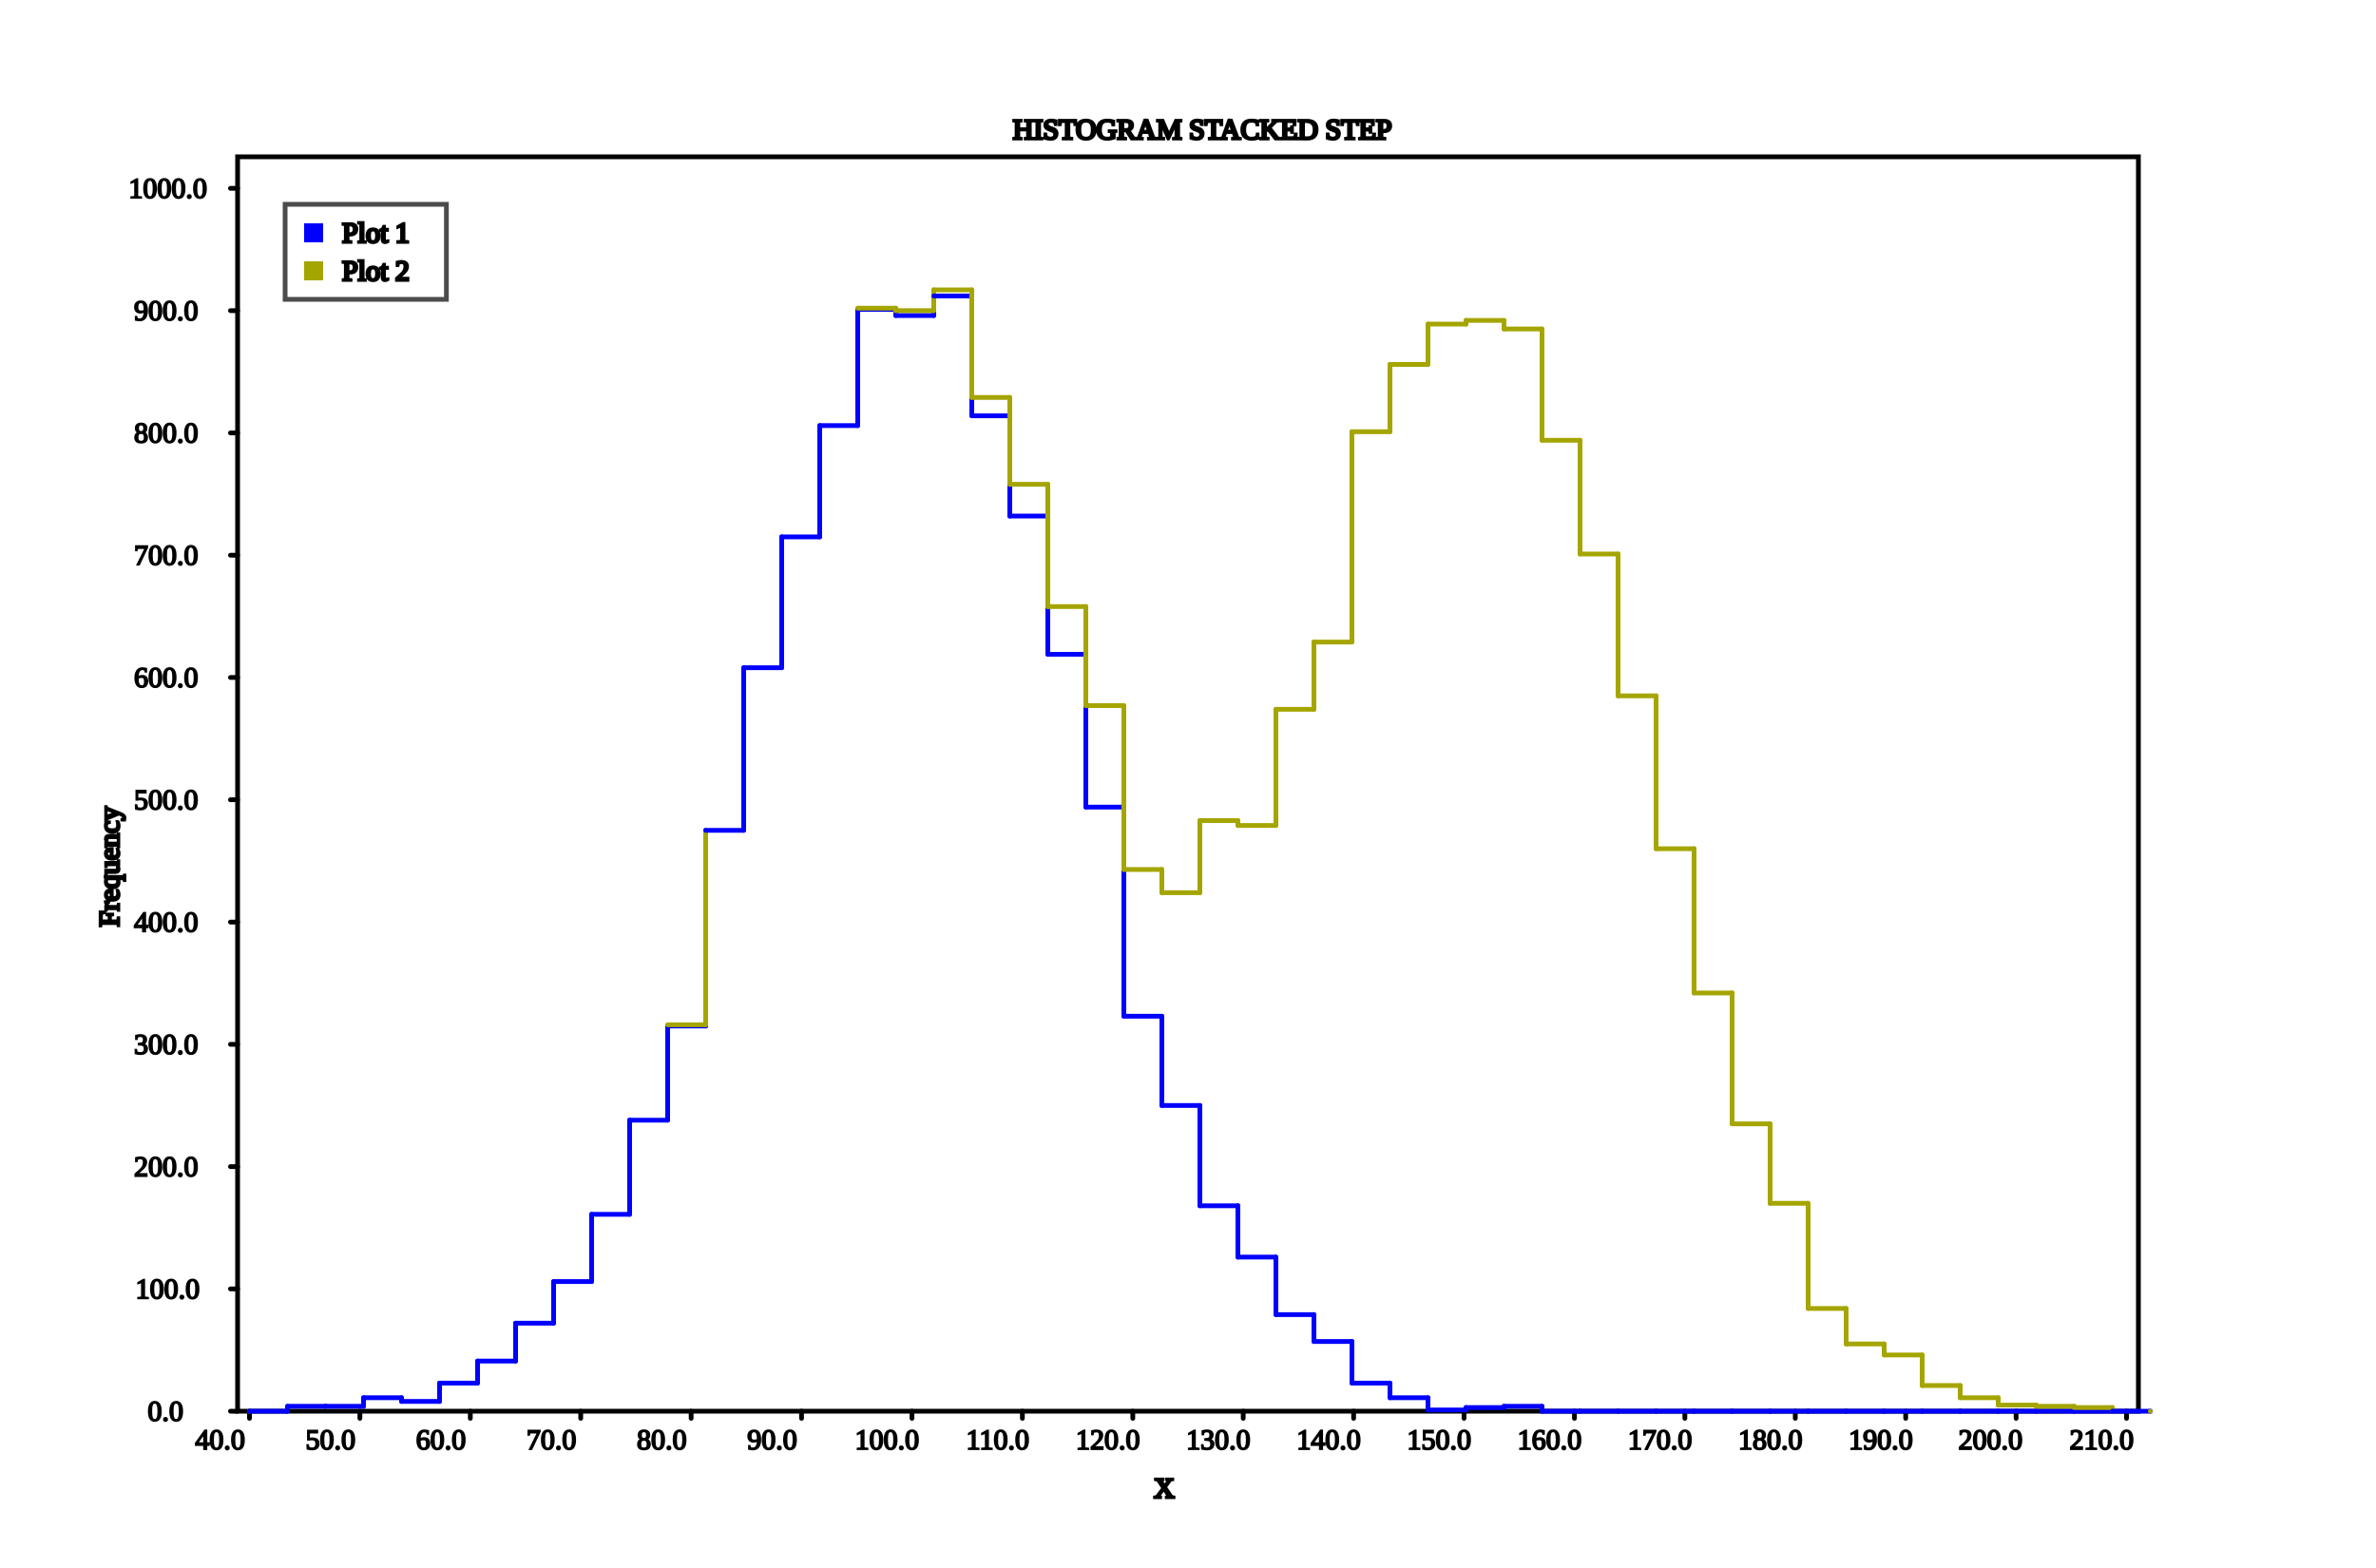
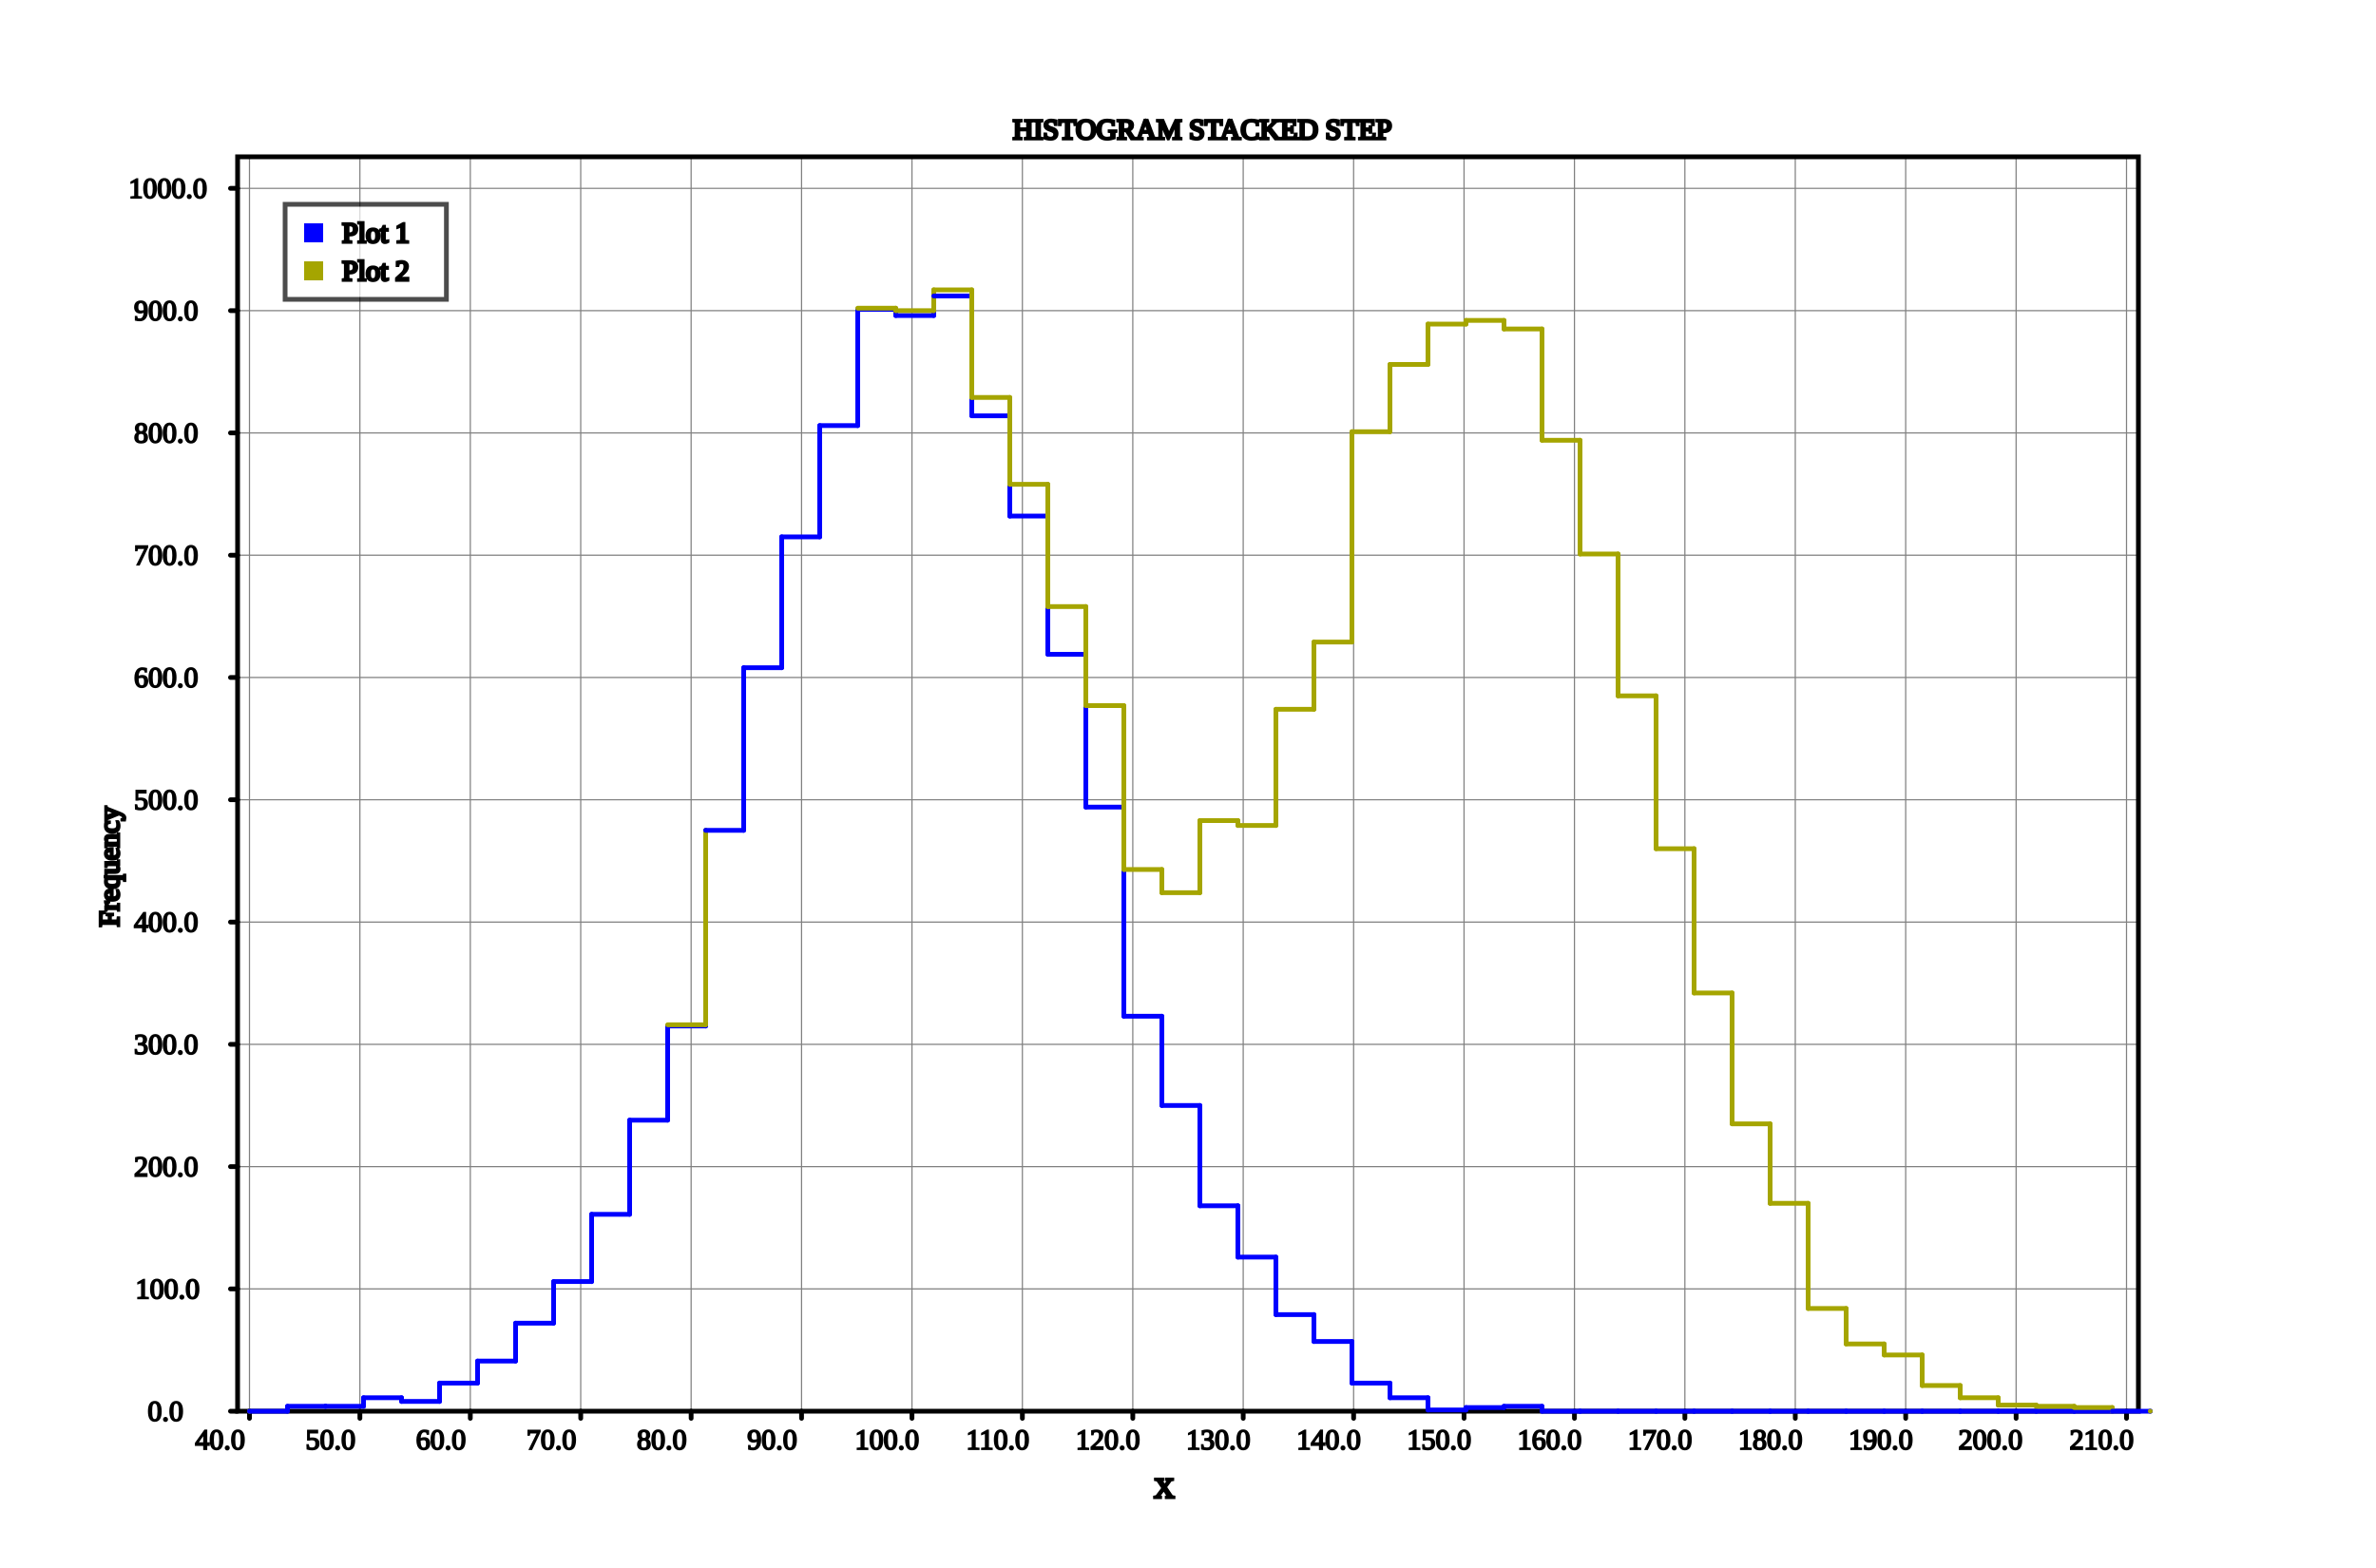
<svg xmlns="http://www.w3.org/2000/svg" height="660.0" width="1000.0" version="4.0">
  <rect width="100%" height="100%" fill="white" />
-   <rect x="100.0" y="66.0" width="800.0" height="528.0" style="fill:rgb(255,255,255);stroke-width:2.0;stroke:rgb(0,0,0);opacity:1" />
+   <line x1="105.0" y1="594.0" x2="105.0" y2="66.0" style="stroke:rgb(127.5,127.5,127.5);stroke-width:0.5;opacity:1.0;stroke-linecap:round" />
+   <line x1="151.471" y1="594.0" x2="151.471" y2="66.0" style="stroke:rgb(127.5,127.5,127.5);stroke-width:0.5;opacity:1.0;stroke-linecap:round" />
+   <line x1="197.941" y1="594.0" x2="197.941" y2="66.0" style="stroke:rgb(127.5,127.5,127.5);stroke-width:0.5;opacity:1.0;stroke-linecap:round" />
+   <line x1="244.412" y1="594.0" x2="244.412" y2="66.0" style="stroke:rgb(127.5,127.5,127.5);stroke-width:0.5;opacity:1.0;stroke-linecap:round" />
+   <line x1="290.882" y1="594.0" x2="290.882" y2="66.0" style="stroke:rgb(127.5,127.5,127.5);stroke-width:0.5;opacity:1.0;stroke-linecap:round" />
+   <line x1="337.353" y1="594.0" x2="337.353" y2="66.0" style="stroke:rgb(127.5,127.5,127.5);stroke-width:0.5;opacity:1.0;stroke-linecap:round" />
+   <line x1="383.824" y1="594.0" x2="383.824" y2="66.0" style="stroke:rgb(127.5,127.5,127.5);stroke-width:0.5;opacity:1.0;stroke-linecap:round" />
+   <line x1="430.294" y1="594.0" x2="430.294" y2="66.0" style="stroke:rgb(127.5,127.5,127.5);stroke-width:0.5;opacity:1.0;stroke-linecap:round" />
+   <line x1="476.765" y1="594.0" x2="476.765" y2="66.0" style="stroke:rgb(127.5,127.5,127.5);stroke-width:0.5;opacity:1.0;stroke-linecap:round" />
+   <line x1="523.235" y1="594.0" x2="523.235" y2="66.0" style="stroke:rgb(127.5,127.5,127.5);stroke-width:0.5;opacity:1.0;stroke-linecap:round" />
+   <line x1="569.706" y1="594.0" x2="569.706" y2="66.0" style="stroke:rgb(127.5,127.5,127.5);stroke-width:0.5;opacity:1.0;stroke-linecap:round" />
+   <line x1="616.177" y1="594.0" x2="616.177" y2="66.0" style="stroke:rgb(127.5,127.5,127.5);stroke-width:0.5;opacity:1.0;stroke-linecap:round" />
+   <line x1="662.647" y1="594.0" x2="662.647" y2="66.0" style="stroke:rgb(127.5,127.5,127.5);stroke-width:0.5;opacity:1.0;stroke-linecap:round" />
+   <line x1="709.118" y1="594.0" x2="709.118" y2="66.0" style="stroke:rgb(127.5,127.5,127.5);stroke-width:0.5;opacity:1.0;stroke-linecap:round" />
+   <line x1="755.588" y1="594.0" x2="755.588" y2="66.0" style="stroke:rgb(127.5,127.5,127.5);stroke-width:0.5;opacity:1.0;stroke-linecap:round" />
+   <line x1="802.059" y1="594.0" x2="802.059" y2="66.0" style="stroke:rgb(127.5,127.5,127.5);stroke-width:0.5;opacity:1.0;stroke-linecap:round" />
+   <line x1="848.529" y1="594.0" x2="848.529" y2="66.0" style="stroke:rgb(127.5,127.5,127.5);stroke-width:0.5;opacity:1.0;stroke-linecap:round" />
+   <line x1="895.0" y1="594.0" x2="895.0" y2="66.0" style="stroke:rgb(127.5,127.5,127.5);stroke-width:0.5;opacity:1.0;stroke-linecap:round" />
+   <line x1="100.0" y1="594.0" x2="900.0" y2="594.0" style="stroke:rgb(127.5,127.5,127.5);stroke-width:0.5;opacity:1.0;stroke-linecap:round" />
+   <line x1="100.0" y1="542.528" x2="900.0" y2="542.528" style="stroke:rgb(127.5,127.5,127.5);stroke-width:0.5;opacity:1.0;stroke-linecap:round" />
+   <line x1="100.0" y1="491.056" x2="900.0" y2="491.056" style="stroke:rgb(127.5,127.5,127.5);stroke-width:0.5;opacity:1.0;stroke-linecap:round" />
+   <line x1="100.0" y1="439.583" x2="900.0" y2="439.583" style="stroke:rgb(127.5,127.5,127.5);stroke-width:0.5;opacity:1.0;stroke-linecap:round" />
+   <line x1="100.0" y1="388.111" x2="900.0" y2="388.111" style="stroke:rgb(127.5,127.5,127.5);stroke-width:0.5;opacity:1.0;stroke-linecap:round" />
+   <line x1="100.0" y1="336.639" x2="900.0" y2="336.639" style="stroke:rgb(127.5,127.5,127.5);stroke-width:0.5;opacity:1.0;stroke-linecap:round" />
+   <line x1="100.0" y1="285.167" x2="900.0" y2="285.167" style="stroke:rgb(127.5,127.5,127.5);stroke-width:0.5;opacity:1.0;stroke-linecap:round" />
+   <line x1="100.0" y1="233.695" x2="900.0" y2="233.695" style="stroke:rgb(127.5,127.5,127.5);stroke-width:0.5;opacity:1.0;stroke-linecap:round" />
+   <line x1="100.0" y1="182.222" x2="900.0" y2="182.222" style="stroke:rgb(127.5,127.5,127.5);stroke-width:0.5;opacity:1.0;stroke-linecap:round" />
+   <line x1="100.0" y1="130.75" x2="900.0" y2="130.75" style="stroke:rgb(127.5,127.5,127.5);stroke-width:0.5;opacity:1.0;stroke-linecap:round" />
+   <line x1="100.0" y1="79.278" x2="900.0" y2="79.278" style="stroke:rgb(127.5,127.5,127.5);stroke-width:0.5;opacity:1.0;stroke-linecap:round" />
+   <rect x="100.0" y="66.0" width="800.0" height="528.0" style="fill:rgb(255,255,255);stroke-width:2.0;stroke:rgb(0,0,0);opacity:1;fill-opacity:0;" />
  <line x1="105.0" y1="597.0" x2="105.0" y2="594.0" style="stroke:rgb(0.0,0.0,0.0);stroke-width:2.0;opacity:1.0;stroke-linecap:round" />
  <text x="82.14" y="610.0" stroke="#000000" stroke-width="0.7" transform="rotate(-0.0,82.14,610.0)">40.0</text>
  <line x1="151.471" y1="597.0" x2="151.471" y2="594.0" style="stroke:rgb(0.0,0.0,0.0);stroke-width:2.0;opacity:1.0;stroke-linecap:round" />
  <text x="128.611" y="610.0" stroke="#000000" stroke-width="0.7" transform="rotate(-0.0,128.6106,610.0)">50.0</text>
  <line x1="197.941" y1="597.0" x2="197.941" y2="594.0" style="stroke:rgb(0.0,0.0,0.0);stroke-width:2.0;opacity:1.0;stroke-linecap:round" />
  <text x="175.081" y="610.0" stroke="#000000" stroke-width="0.7" transform="rotate(-0.0,175.0812,610.0)">60.0</text>
  <line x1="244.412" y1="597.0" x2="244.412" y2="594.0" style="stroke:rgb(0.0,0.0,0.0);stroke-width:2.0;opacity:1.0;stroke-linecap:round" />
  <text x="221.552" y="610.0" stroke="#000000" stroke-width="0.7" transform="rotate(-0.0,221.5518,610.0)">70.0</text>
  <line x1="290.882" y1="597.0" x2="290.882" y2="594.0" style="stroke:rgb(0.0,0.0,0.0);stroke-width:2.0;opacity:1.0;stroke-linecap:round" />
  <text x="268.022" y="610.0" stroke="#000000" stroke-width="0.7" transform="rotate(-0.0,268.0223,610.0)">80.0</text>
  <line x1="337.353" y1="597.0" x2="337.353" y2="594.0" style="stroke:rgb(0.0,0.0,0.0);stroke-width:2.0;opacity:1.0;stroke-linecap:round" />
  <text x="314.493" y="610.0" stroke="#000000" stroke-width="0.7" transform="rotate(-0.0,314.493,610.0)">90.0</text>
  <line x1="383.824" y1="597.0" x2="383.824" y2="594.0" style="stroke:rgb(0.0,0.0,0.0);stroke-width:2.0;opacity:1.0;stroke-linecap:round" />
  <text x="359.844" y="610.0" stroke="#000000" stroke-width="0.7" transform="rotate(-0.0,359.8435,610.0)">100.0</text>
  <line x1="430.294" y1="597.0" x2="430.294" y2="594.0" style="stroke:rgb(0.0,0.0,0.0);stroke-width:2.0;opacity:1.0;stroke-linecap:round" />
  <text x="406.634" y="610.0" stroke="#000000" stroke-width="0.7" transform="rotate(-0.0,406.6341,610.0)">110.0</text>
  <line x1="476.765" y1="597.0" x2="476.765" y2="594.0" style="stroke:rgb(0.0,0.0,0.0);stroke-width:2.0;opacity:1.0;stroke-linecap:round" />
  <text x="452.785" y="610.0" stroke="#000000" stroke-width="0.7" transform="rotate(-0.0,452.7847,610.0)">120.0</text>
  <line x1="523.235" y1="597.0" x2="523.235" y2="594.0" style="stroke:rgb(0.0,0.0,0.0);stroke-width:2.0;opacity:1.0;stroke-linecap:round" />
  <text x="499.255" y="610.0" stroke="#000000" stroke-width="0.7" transform="rotate(-0.0,499.2553,610.0)">130.0</text>
  <line x1="569.706" y1="597.0" x2="569.706" y2="594.0" style="stroke:rgb(0.0,0.0,0.0);stroke-width:2.0;opacity:1.0;stroke-linecap:round" />
  <text x="545.726" y="610.0" stroke="#000000" stroke-width="0.7" transform="rotate(-0.0,545.7259,610.0)">140.0</text>
  <line x1="616.177" y1="597.0" x2="616.177" y2="594.0" style="stroke:rgb(0.0,0.0,0.0);stroke-width:2.0;opacity:1.0;stroke-linecap:round" />
  <text x="592.197" y="610.0" stroke="#000000" stroke-width="0.7" transform="rotate(-0.0,592.1965,610.0)">150.0</text>
  <line x1="662.647" y1="597.0" x2="662.647" y2="594.0" style="stroke:rgb(0.0,0.0,0.0);stroke-width:2.0;opacity:1.0;stroke-linecap:round" />
  <text x="638.667" y="610.0" stroke="#000000" stroke-width="0.7" transform="rotate(-0.0,638.6671,610.0)">160.0</text>
  <line x1="709.118" y1="597.0" x2="709.118" y2="594.0" style="stroke:rgb(0.0,0.0,0.0);stroke-width:2.0;opacity:1.0;stroke-linecap:round" />
  <text x="685.138" y="610.0" stroke="#000000" stroke-width="0.7" transform="rotate(-0.0,685.1377,610.0)">170.0</text>
  <line x1="755.588" y1="597.0" x2="755.588" y2="594.0" style="stroke:rgb(0.0,0.0,0.0);stroke-width:2.0;opacity:1.0;stroke-linecap:round" />
  <text x="731.608" y="610.0" stroke="#000000" stroke-width="0.7" transform="rotate(-0.0,731.6083,610.0)">180.0</text>
  <line x1="802.059" y1="597.0" x2="802.059" y2="594.0" style="stroke:rgb(0.0,0.0,0.0);stroke-width:2.0;opacity:1.0;stroke-linecap:round" />
  <text x="778.079" y="610.0" stroke="#000000" stroke-width="0.7" transform="rotate(-0.0,778.0789,610.0)">190.0</text>
  <line x1="848.529" y1="597.0" x2="848.529" y2="594.0" style="stroke:rgb(0.0,0.0,0.0);stroke-width:2.0;opacity:1.0;stroke-linecap:round" />
  <text x="824.229" y="610.0" stroke="#000000" stroke-width="0.7" transform="rotate(-0.0,824.2294,610.0)">200.0</text>
  <line x1="895.0" y1="597.0" x2="895.0" y2="594.0" style="stroke:rgb(0.0,0.0,0.0);stroke-width:2.0;opacity:1.0;stroke-linecap:round" />
  <text x="871.02" y="610.0" stroke="#000000" stroke-width="0.7" transform="rotate(-0.0,871.02,610.0)">210.0</text>
  <line x1="97.0" y1="594.0" x2="100.0" y2="594.0" style="stroke:rgb(0.0,0.0,0.0);stroke-width:2.0;opacity:1.0;stroke-linecap:round" />
  <text x="62.16" y="598.0" stroke="#000000" stroke-width="0.7" transform="rotate(-0.0,62.16,598.0)">0.0</text>
  <line x1="97.0" y1="542.528" x2="100.0" y2="542.528" style="stroke:rgb(0.0,0.0,0.0);stroke-width:2.0;opacity:1.0;stroke-linecap:round" />
  <text x="57.04" y="546.528" stroke="#000000" stroke-width="0.7" transform="rotate(-0.0,57.04,546.5278)">100.0</text>
  <line x1="97.0" y1="491.056" x2="100.0" y2="491.056" style="stroke:rgb(0.0,0.0,0.0);stroke-width:2.0;opacity:1.0;stroke-linecap:round" />
  <text x="56.4" y="495.056" stroke="#000000" stroke-width="0.7" transform="rotate(-0.0,56.4,495.0556)">200.0</text>
  <line x1="97.0" y1="439.583" x2="100.0" y2="439.583" style="stroke:rgb(0.0,0.0,0.0);stroke-width:2.0;opacity:1.0;stroke-linecap:round" />
  <text x="56.4" y="443.583" stroke="#000000" stroke-width="0.7" transform="rotate(-0.0,56.4,443.5834)">300.0</text>
  <line x1="97.0" y1="388.111" x2="100.0" y2="388.111" style="stroke:rgb(0.0,0.0,0.0);stroke-width:2.0;opacity:1.0;stroke-linecap:round" />
  <text x="56.4" y="392.111" stroke="#000000" stroke-width="0.7" transform="rotate(-0.0,56.4,392.1112)">400.0</text>
  <line x1="97.0" y1="336.639" x2="100.0" y2="336.639" style="stroke:rgb(0.0,0.0,0.0);stroke-width:2.0;opacity:1.0;stroke-linecap:round" />
  <text x="56.4" y="340.639" stroke="#000000" stroke-width="0.7" transform="rotate(-0.0,56.4,340.639)">500.0</text>
  <line x1="97.0" y1="285.167" x2="100.0" y2="285.167" style="stroke:rgb(0.0,0.0,0.0);stroke-width:2.0;opacity:1.0;stroke-linecap:round" />
  <text x="56.4" y="289.167" stroke="#000000" stroke-width="0.7" transform="rotate(-0.0,56.4,289.1668)">600.0</text>
  <line x1="97.0" y1="233.695" x2="100.0" y2="233.695" style="stroke:rgb(0.0,0.0,0.0);stroke-width:2.0;opacity:1.0;stroke-linecap:round" />
  <text x="56.4" y="237.695" stroke="#000000" stroke-width="0.7" transform="rotate(-0.0,56.4,237.6946)">700.0</text>
  <line x1="97.0" y1="182.222" x2="100.0" y2="182.222" style="stroke:rgb(0.0,0.0,0.0);stroke-width:2.0;opacity:1.0;stroke-linecap:round" />
  <text x="56.4" y="186.222" stroke="#000000" stroke-width="0.7" transform="rotate(-0.0,56.4,186.2224)">800.0</text>
  <line x1="97.0" y1="130.75" x2="100.0" y2="130.75" style="stroke:rgb(0.0,0.0,0.0);stroke-width:2.0;opacity:1.0;stroke-linecap:round" />
  <text x="56.4" y="134.75" stroke="#000000" stroke-width="0.7" transform="rotate(-0.0,56.4,134.7502)">900.0</text>
  <line x1="97.0" y1="79.278" x2="100.0" y2="79.278" style="stroke:rgb(0.0,0.0,0.0);stroke-width:2.0;opacity:1.0;stroke-linecap:round" />
  <text x="54.16" y="83.278" stroke="#000000" stroke-width="0.7" transform="rotate(-0.0,54.16,83.27808)">1000.0</text>
  <line x1="105.0" y1="594.0" x2="105.0" y2="594.0" style="stroke:rgb(0.0,0.0,255.0);stroke-width:2.0;opacity:1.0;stroke-linecap:round" />
  <line x1="105.0" y1="594.0" x2="105.0" y2="594.0" style="stroke:rgb(164.985,164.985,0.0);stroke-width:2.0;opacity:1.0;stroke-linecap:round" />
  <line x1="105.0" y1="594.0" x2="121.0" y2="594.0" style="stroke:rgb(0.0,0.0,255.0);stroke-width:2.0;opacity:1.0;stroke-linecap:round" />
  <line x1="121.0" y1="594.0" x2="121.0" y2="591.941" style="stroke:rgb(0.0,0.0,255.0);stroke-width:2.0;opacity:1.0;stroke-linecap:round" />
  <line x1="121.0" y1="591.941" x2="137.0" y2="591.941" style="stroke:rgb(0.0,0.0,255.0);stroke-width:2.0;opacity:1.0;stroke-linecap:round" />
  <line x1="137.0" y1="591.941" x2="137.0" y2="591.941" style="stroke:rgb(0.0,0.0,255.0);stroke-width:2.0;opacity:1.0;stroke-linecap:round" />
  <line x1="137.0" y1="591.941" x2="153.0" y2="591.941" style="stroke:rgb(0.0,0.0,255.0);stroke-width:2.0;opacity:1.0;stroke-linecap:round" />
  <line x1="153.0" y1="591.941" x2="153.0" y2="588.338" style="stroke:rgb(0.0,0.0,255.0);stroke-width:2.0;opacity:1.0;stroke-linecap:round" />
  <line x1="153.0" y1="588.338" x2="169.0" y2="588.338" style="stroke:rgb(0.0,0.0,255.0);stroke-width:2.0;opacity:1.0;stroke-linecap:round" />
  <line x1="169.0" y1="588.338" x2="169.0" y2="589.882" style="stroke:rgb(0.0,0.0,255.0);stroke-width:2.0;opacity:1.0;stroke-linecap:round" />
  <line x1="169.0" y1="589.882" x2="185.0" y2="589.882" style="stroke:rgb(0.0,0.0,255.0);stroke-width:2.0;opacity:1.0;stroke-linecap:round" />
  <line x1="185.0" y1="589.882" x2="185.0" y2="582.161" style="stroke:rgb(0.0,0.0,255.0);stroke-width:2.0;opacity:1.0;stroke-linecap:round" />
  <line x1="185.0" y1="582.161" x2="201.0" y2="582.161" style="stroke:rgb(0.0,0.0,255.0);stroke-width:2.0;opacity:1.0;stroke-linecap:round" />
  <line x1="201.0" y1="582.161" x2="201.0" y2="572.896" style="stroke:rgb(0.0,0.0,255.0);stroke-width:2.0;opacity:1.0;stroke-linecap:round" />
  <line x1="201.0" y1="572.896" x2="217.0" y2="572.896" style="stroke:rgb(0.0,0.0,255.0);stroke-width:2.0;opacity:1.0;stroke-linecap:round" />
  <line x1="217.0" y1="572.896" x2="217.0" y2="556.94" style="stroke:rgb(0.0,0.0,255.0);stroke-width:2.0;opacity:1.0;stroke-linecap:round" />
  <line x1="217.0" y1="556.94" x2="233.0" y2="556.94" style="stroke:rgb(0.0,0.0,255.0);stroke-width:2.0;opacity:1.0;stroke-linecap:round" />
  <line x1="233.0" y1="556.94" x2="233.0" y2="539.439" style="stroke:rgb(0.0,0.0,255.0);stroke-width:2.0;opacity:1.0;stroke-linecap:round" />
  <line x1="233.0" y1="539.439" x2="249.0" y2="539.439" style="stroke:rgb(0.0,0.0,255.0);stroke-width:2.0;opacity:1.0;stroke-linecap:round" />
  <line x1="249.0" y1="539.439" x2="249.0" y2="511.13" style="stroke:rgb(0.0,0.0,255.0);stroke-width:2.0;opacity:1.0;stroke-linecap:round" />
  <line x1="249.0" y1="511.13" x2="265.0" y2="511.13" style="stroke:rgb(0.0,0.0,255.0);stroke-width:2.0;opacity:1.0;stroke-linecap:round" />
  <line x1="265.0" y1="511.13" x2="265.0" y2="471.496" style="stroke:rgb(0.0,0.0,255.0);stroke-width:2.0;opacity:1.0;stroke-linecap:round" />
  <line x1="265.0" y1="471.496" x2="281.0" y2="471.496" style="stroke:rgb(0.0,0.0,255.0);stroke-width:2.0;opacity:1.0;stroke-linecap:round" />
  <line x1="281.0" y1="471.496" x2="281.0" y2="431.863" style="stroke:rgb(0.0,0.0,255.0);stroke-width:2.0;opacity:1.0;stroke-linecap:round" />
  <line x1="281.0" y1="431.863" x2="297.0" y2="431.863" style="stroke:rgb(0.0,0.0,255.0);stroke-width:2.0;opacity:1.0;stroke-linecap:round" />
  <line x1="297.0" y1="431.863" x2="297.0" y2="349.507" style="stroke:rgb(0.0,0.0,255.0);stroke-width:2.0;opacity:1.0;stroke-linecap:round" />
  <line x1="281.0" y1="431.348" x2="297.0" y2="431.348" style="stroke:rgb(164.985,164.985,0.0);stroke-width:2.0;opacity:1.0;stroke-linecap:round" />
  <line x1="297.0" y1="431.348" x2="297.0" y2="349.507" style="stroke:rgb(164.985,164.985,0.0);stroke-width:2.0;opacity:1.0;stroke-linecap:round" />
  <line x1="297.0" y1="349.507" x2="313.0" y2="349.507" style="stroke:rgb(0.0,0.0,255.0);stroke-width:2.0;opacity:1.0;stroke-linecap:round" />
  <line x1="313.0" y1="349.507" x2="313.0" y2="281.049" style="stroke:rgb(0.0,0.0,255.0);stroke-width:2.0;opacity:1.0;stroke-linecap:round" />
  <line x1="313.0" y1="281.049" x2="329.0" y2="281.049" style="stroke:rgb(0.0,0.0,255.0);stroke-width:2.0;opacity:1.0;stroke-linecap:round" />
  <line x1="329.0" y1="281.049" x2="329.0" y2="225.974" style="stroke:rgb(0.0,0.0,255.0);stroke-width:2.0;opacity:1.0;stroke-linecap:round" />
  <line x1="329.0" y1="225.974" x2="345.0" y2="225.974" style="stroke:rgb(0.0,0.0,255.0);stroke-width:2.0;opacity:1.0;stroke-linecap:round" />
  <line x1="345.0" y1="225.974" x2="345.0" y2="179.134" style="stroke:rgb(0.0,0.0,255.0);stroke-width:2.0;opacity:1.0;stroke-linecap:round" />
  <line x1="345.0" y1="179.134" x2="361.0" y2="179.134" style="stroke:rgb(0.0,0.0,255.0);stroke-width:2.0;opacity:1.0;stroke-linecap:round" />
  <line x1="361.0" y1="179.134" x2="361.0" y2="130.236" style="stroke:rgb(0.0,0.0,255.0);stroke-width:2.0;opacity:1.0;stroke-linecap:round" />
  <line x1="361.0" y1="130.236" x2="377.0" y2="130.236" style="stroke:rgb(0.0,0.0,255.0);stroke-width:2.0;opacity:1.0;stroke-linecap:round" />
  <line x1="377.0" y1="130.236" x2="377.0" y2="132.809" style="stroke:rgb(0.0,0.0,255.0);stroke-width:2.0;opacity:1.0;stroke-linecap:round" />
  <line x1="361.0" y1="129.721" x2="377.0" y2="129.721" style="stroke:rgb(164.985,164.985,0.0);stroke-width:2.0;opacity:1.0;stroke-linecap:round" />
  <line x1="377.0" y1="129.721" x2="377.0" y2="130.75" style="stroke:rgb(164.985,164.985,0.0);stroke-width:2.0;opacity:1.0;stroke-linecap:round" />
  <line x1="377.0" y1="132.809" x2="393.0" y2="132.809" style="stroke:rgb(0.0,0.0,255.0);stroke-width:2.0;opacity:1.0;stroke-linecap:round" />
  <line x1="393.0" y1="132.809" x2="393.0" y2="124.574" style="stroke:rgb(0.0,0.0,255.0);stroke-width:2.0;opacity:1.0;stroke-linecap:round" />
  <line x1="377.0" y1="130.75" x2="393.0" y2="130.75" style="stroke:rgb(164.985,164.985,0.0);stroke-width:2.0;opacity:1.0;stroke-linecap:round" />
  <line x1="393.0" y1="130.75" x2="393.0" y2="122.0" style="stroke:rgb(164.985,164.985,0.0);stroke-width:2.0;opacity:1.0;stroke-linecap:round" />
  <line x1="393.0" y1="124.574" x2="409.0" y2="124.574" style="stroke:rgb(0.0,0.0,255.0);stroke-width:2.0;opacity:1.0;stroke-linecap:round" />
  <line x1="409.0" y1="124.574" x2="409.0" y2="175.016" style="stroke:rgb(0.0,0.0,255.0);stroke-width:2.0;opacity:1.0;stroke-linecap:round" />
  <line x1="393.0" y1="122.0" x2="409.0" y2="122.0" style="stroke:rgb(164.985,164.985,0.0);stroke-width:2.0;opacity:1.0;stroke-linecap:round" />
  <line x1="409.0" y1="122.0" x2="409.0" y2="167.296" style="stroke:rgb(164.985,164.985,0.0);stroke-width:2.0;opacity:1.0;stroke-linecap:round" />
  <line x1="409.0" y1="175.016" x2="425.0" y2="175.016" style="stroke:rgb(0.0,0.0,255.0);stroke-width:2.0;opacity:1.0;stroke-linecap:round" />
  <line x1="425.0" y1="175.016" x2="425.0" y2="217.224" style="stroke:rgb(0.0,0.0,255.0);stroke-width:2.0;opacity:1.0;stroke-linecap:round" />
  <line x1="409.0" y1="167.296" x2="425.0" y2="167.296" style="stroke:rgb(164.985,164.985,0.0);stroke-width:2.0;opacity:1.0;stroke-linecap:round" />
  <line x1="425.0" y1="167.296" x2="425.0" y2="203.841" style="stroke:rgb(164.985,164.985,0.0);stroke-width:2.0;opacity:1.0;stroke-linecap:round" />
  <line x1="425.0" y1="217.224" x2="441.0" y2="217.224" style="stroke:rgb(0.0,0.0,255.0);stroke-width:2.0;opacity:1.0;stroke-linecap:round" />
  <line x1="441.0" y1="217.224" x2="441.0" y2="275.387" style="stroke:rgb(0.0,0.0,255.0);stroke-width:2.0;opacity:1.0;stroke-linecap:round" />
  <line x1="425.0" y1="203.841" x2="441.0" y2="203.841" style="stroke:rgb(164.985,164.985,0.0);stroke-width:2.0;opacity:1.0;stroke-linecap:round" />
  <line x1="441.0" y1="203.841" x2="441.0" y2="255.313" style="stroke:rgb(164.985,164.985,0.0);stroke-width:2.0;opacity:1.0;stroke-linecap:round" />
  <line x1="441.0" y1="275.387" x2="457.0" y2="275.387" style="stroke:rgb(0.0,0.0,255.0);stroke-width:2.0;opacity:1.0;stroke-linecap:round" />
  <line x1="457.0" y1="275.387" x2="457.0" y2="339.727" style="stroke:rgb(0.0,0.0,255.0);stroke-width:2.0;opacity:1.0;stroke-linecap:round" />
  <line x1="441.0" y1="255.313" x2="457.0" y2="255.313" style="stroke:rgb(164.985,164.985,0.0);stroke-width:2.0;opacity:1.0;stroke-linecap:round" />
  <line x1="457.0" y1="255.313" x2="457.0" y2="297.005" style="stroke:rgb(164.985,164.985,0.0);stroke-width:2.0;opacity:1.0;stroke-linecap:round" />
  <line x1="457.0" y1="339.727" x2="473.0" y2="339.727" style="stroke:rgb(0.0,0.0,255.0);stroke-width:2.0;opacity:1.0;stroke-linecap:round" />
  <line x1="473.0" y1="339.727" x2="473.0" y2="427.745" style="stroke:rgb(0.0,0.0,255.0);stroke-width:2.0;opacity:1.0;stroke-linecap:round" />
  <line x1="457.0" y1="297.005" x2="473.0" y2="297.005" style="stroke:rgb(164.985,164.985,0.0);stroke-width:2.0;opacity:1.0;stroke-linecap:round" />
  <line x1="473.0" y1="297.005" x2="473.0" y2="365.978" style="stroke:rgb(164.985,164.985,0.0);stroke-width:2.0;opacity:1.0;stroke-linecap:round" />
  <line x1="473.0" y1="427.745" x2="489.0" y2="427.745" style="stroke:rgb(0.0,0.0,255.0);stroke-width:2.0;opacity:1.0;stroke-linecap:round" />
  <line x1="489.0" y1="427.745" x2="489.0" y2="465.32" style="stroke:rgb(0.0,0.0,255.0);stroke-width:2.0;opacity:1.0;stroke-linecap:round" />
  <line x1="473.0" y1="365.978" x2="489.0" y2="365.978" style="stroke:rgb(164.985,164.985,0.0);stroke-width:2.0;opacity:1.0;stroke-linecap:round" />
  <line x1="489.0" y1="365.978" x2="489.0" y2="375.758" style="stroke:rgb(164.985,164.985,0.0);stroke-width:2.0;opacity:1.0;stroke-linecap:round" />
  <line x1="489.0" y1="465.32" x2="505.0" y2="465.32" style="stroke:rgb(0.0,0.0,255.0);stroke-width:2.0;opacity:1.0;stroke-linecap:round" />
  <line x1="505.0" y1="465.32" x2="505.0" y2="507.527" style="stroke:rgb(0.0,0.0,255.0);stroke-width:2.0;opacity:1.0;stroke-linecap:round" />
  <line x1="489.0" y1="375.758" x2="505.0" y2="375.758" style="stroke:rgb(164.985,164.985,0.0);stroke-width:2.0;opacity:1.0;stroke-linecap:round" />
  <line x1="505.0" y1="375.758" x2="505.0" y2="345.389" style="stroke:rgb(164.985,164.985,0.0);stroke-width:2.0;opacity:1.0;stroke-linecap:round" />
  <line x1="505.0" y1="507.527" x2="521.0" y2="507.527" style="stroke:rgb(0.0,0.0,255.0);stroke-width:2.0;opacity:1.0;stroke-linecap:round" />
  <line x1="521.0" y1="507.527" x2="521.0" y2="529.145" style="stroke:rgb(0.0,0.0,255.0);stroke-width:2.0;opacity:1.0;stroke-linecap:round" />
  <line x1="505.0" y1="345.389" x2="521.0" y2="345.389" style="stroke:rgb(164.985,164.985,0.0);stroke-width:2.0;opacity:1.0;stroke-linecap:round" />
  <line x1="521.0" y1="345.389" x2="521.0" y2="347.448" style="stroke:rgb(164.985,164.985,0.0);stroke-width:2.0;opacity:1.0;stroke-linecap:round" />
  <line x1="521.0" y1="529.145" x2="537.0" y2="529.145" style="stroke:rgb(0.0,0.0,255.0);stroke-width:2.0;opacity:1.0;stroke-linecap:round" />
  <line x1="537.0" y1="529.145" x2="537.0" y2="553.337" style="stroke:rgb(0.0,0.0,255.0);stroke-width:2.0;opacity:1.0;stroke-linecap:round" />
  <line x1="521.0" y1="347.448" x2="537.0" y2="347.448" style="stroke:rgb(164.985,164.985,0.0);stroke-width:2.0;opacity:1.0;stroke-linecap:round" />
  <line x1="537.0" y1="347.448" x2="537.0" y2="298.55" style="stroke:rgb(164.985,164.985,0.0);stroke-width:2.0;opacity:1.0;stroke-linecap:round" />
  <line x1="537.0" y1="553.337" x2="553.0" y2="553.337" style="stroke:rgb(0.0,0.0,255.0);stroke-width:2.0;opacity:1.0;stroke-linecap:round" />
  <line x1="553.0" y1="553.337" x2="553.0" y2="564.661" style="stroke:rgb(0.0,0.0,255.0);stroke-width:2.0;opacity:1.0;stroke-linecap:round" />
  <line x1="537.0" y1="298.55" x2="553.0" y2="298.55" style="stroke:rgb(164.985,164.985,0.0);stroke-width:2.0;opacity:1.0;stroke-linecap:round" />
  <line x1="553.0" y1="298.55" x2="553.0" y2="270.24" style="stroke:rgb(164.985,164.985,0.0);stroke-width:2.0;opacity:1.0;stroke-linecap:round" />
  <line x1="553.0" y1="564.661" x2="569.0" y2="564.661" style="stroke:rgb(0.0,0.0,255.0);stroke-width:2.0;opacity:1.0;stroke-linecap:round" />
  <line x1="569.0" y1="564.661" x2="569.0" y2="582.161" style="stroke:rgb(0.0,0.0,255.0);stroke-width:2.0;opacity:1.0;stroke-linecap:round" />
  <line x1="553.0" y1="270.24" x2="569.0" y2="270.24" style="stroke:rgb(164.985,164.985,0.0);stroke-width:2.0;opacity:1.0;stroke-linecap:round" />
  <line x1="569.0" y1="270.24" x2="569.0" y2="181.708" style="stroke:rgb(164.985,164.985,0.0);stroke-width:2.0;opacity:1.0;stroke-linecap:round" />
  <line x1="569.0" y1="582.161" x2="585.0" y2="582.161" style="stroke:rgb(0.0,0.0,255.0);stroke-width:2.0;opacity:1.0;stroke-linecap:round" />
  <line x1="585.0" y1="582.161" x2="585.0" y2="588.338" style="stroke:rgb(0.0,0.0,255.0);stroke-width:2.0;opacity:1.0;stroke-linecap:round" />
  <line x1="569.0" y1="181.708" x2="585.0" y2="181.708" style="stroke:rgb(164.985,164.985,0.0);stroke-width:2.0;opacity:1.0;stroke-linecap:round" />
  <line x1="585.0" y1="181.708" x2="585.0" y2="153.398" style="stroke:rgb(164.985,164.985,0.0);stroke-width:2.0;opacity:1.0;stroke-linecap:round" />
  <line x1="585.0" y1="588.338" x2="601.0" y2="588.338" style="stroke:rgb(0.0,0.0,255.0);stroke-width:2.0;opacity:1.0;stroke-linecap:round" />
  <line x1="601.0" y1="588.338" x2="601.0" y2="593.485" style="stroke:rgb(0.0,0.0,255.0);stroke-width:2.0;opacity:1.0;stroke-linecap:round" />
  <line x1="585.0" y1="153.398" x2="601.0" y2="153.398" style="stroke:rgb(164.985,164.985,0.0);stroke-width:2.0;opacity:1.0;stroke-linecap:round" />
  <line x1="601.0" y1="153.398" x2="601.0" y2="136.412" style="stroke:rgb(164.985,164.985,0.0);stroke-width:2.0;opacity:1.0;stroke-linecap:round" />
  <line x1="601.0" y1="593.485" x2="617.0" y2="593.485" style="stroke:rgb(0.0,0.0,255.0);stroke-width:2.0;opacity:1.0;stroke-linecap:round" />
  <line x1="617.0" y1="593.485" x2="617.0" y2="592.456" style="stroke:rgb(0.0,0.0,255.0);stroke-width:2.0;opacity:1.0;stroke-linecap:round" />
  <line x1="601.0" y1="136.412" x2="617.0" y2="136.412" style="stroke:rgb(164.985,164.985,0.0);stroke-width:2.0;opacity:1.0;stroke-linecap:round" />
  <line x1="617.0" y1="136.412" x2="617.0" y2="134.868" style="stroke:rgb(164.985,164.985,0.0);stroke-width:2.0;opacity:1.0;stroke-linecap:round" />
  <line x1="617.0" y1="592.456" x2="633.0" y2="592.456" style="stroke:rgb(0.0,0.0,255.0);stroke-width:2.0;opacity:1.0;stroke-linecap:round" />
  <line x1="633.0" y1="592.456" x2="633.0" y2="591.941" style="stroke:rgb(0.0,0.0,255.0);stroke-width:2.0;opacity:1.0;stroke-linecap:round" />
  <line x1="617.0" y1="134.868" x2="633.0" y2="134.868" style="stroke:rgb(164.985,164.985,0.0);stroke-width:2.0;opacity:1.0;stroke-linecap:round" />
  <line x1="633.0" y1="134.868" x2="633.0" y2="138.471" style="stroke:rgb(164.985,164.985,0.0);stroke-width:2.0;opacity:1.0;stroke-linecap:round" />
  <line x1="633.0" y1="591.941" x2="649.0" y2="591.941" style="stroke:rgb(0.0,0.0,255.0);stroke-width:2.0;opacity:1.0;stroke-linecap:round" />
  <line x1="649.0" y1="591.941" x2="649.0" y2="594.0" style="stroke:rgb(0.0,0.0,255.0);stroke-width:2.0;opacity:1.0;stroke-linecap:round" />
  <line x1="633.0" y1="138.471" x2="649.0" y2="138.471" style="stroke:rgb(164.985,164.985,0.0);stroke-width:2.0;opacity:1.0;stroke-linecap:round" />
  <line x1="649.0" y1="138.471" x2="649.0" y2="185.311" style="stroke:rgb(164.985,164.985,0.0);stroke-width:2.0;opacity:1.0;stroke-linecap:round" />
  <line x1="649.0" y1="594.0" x2="665.0" y2="594.0" style="stroke:rgb(0.0,0.0,255.0);stroke-width:2.0;opacity:1.0;stroke-linecap:round" />
  <line x1="665.0" y1="594.0" x2="665.0" y2="594.0" style="stroke:rgb(0.0,0.0,255.0);stroke-width:2.0;opacity:1.0;stroke-linecap:round" />
  <line x1="649.0" y1="185.311" x2="665.0" y2="185.311" style="stroke:rgb(164.985,164.985,0.0);stroke-width:2.0;opacity:1.0;stroke-linecap:round" />
  <line x1="665.0" y1="185.311" x2="665.0" y2="233.18" style="stroke:rgb(164.985,164.985,0.0);stroke-width:2.0;opacity:1.0;stroke-linecap:round" />
  <line x1="665.0" y1="594.0" x2="681.0" y2="594.0" style="stroke:rgb(0.0,0.0,255.0);stroke-width:2.0;opacity:1.0;stroke-linecap:round" />
  <line x1="681.0" y1="594.0" x2="681.0" y2="594.0" style="stroke:rgb(0.0,0.0,255.0);stroke-width:2.0;opacity:1.0;stroke-linecap:round" />
  <line x1="665.0" y1="233.18" x2="681.0" y2="233.18" style="stroke:rgb(164.985,164.985,0.0);stroke-width:2.0;opacity:1.0;stroke-linecap:round" />
  <line x1="681.0" y1="233.18" x2="681.0" y2="292.888" style="stroke:rgb(164.985,164.985,0.0);stroke-width:2.0;opacity:1.0;stroke-linecap:round" />
  <line x1="681.0" y1="594.0" x2="697.0" y2="594.0" style="stroke:rgb(0.0,0.0,255.0);stroke-width:2.0;opacity:1.0;stroke-linecap:round" />
  <line x1="697.0" y1="594.0" x2="697.0" y2="594.0" style="stroke:rgb(0.0,0.0,255.0);stroke-width:2.0;opacity:1.0;stroke-linecap:round" />
  <line x1="681.0" y1="292.888" x2="697.0" y2="292.888" style="stroke:rgb(164.985,164.985,0.0);stroke-width:2.0;opacity:1.0;stroke-linecap:round" />
  <line x1="697.0" y1="292.888" x2="697.0" y2="357.228" style="stroke:rgb(164.985,164.985,0.0);stroke-width:2.0;opacity:1.0;stroke-linecap:round" />
  <line x1="697.0" y1="594.0" x2="713.0" y2="594.0" style="stroke:rgb(0.0,0.0,255.0);stroke-width:2.0;opacity:1.0;stroke-linecap:round" />
  <line x1="713.0" y1="594.0" x2="713.0" y2="594.0" style="stroke:rgb(0.0,0.0,255.0);stroke-width:2.0;opacity:1.0;stroke-linecap:round" />
  <line x1="697.0" y1="357.228" x2="713.0" y2="357.228" style="stroke:rgb(164.985,164.985,0.0);stroke-width:2.0;opacity:1.0;stroke-linecap:round" />
  <line x1="713.0" y1="357.228" x2="713.0" y2="417.965" style="stroke:rgb(164.985,164.985,0.0);stroke-width:2.0;opacity:1.0;stroke-linecap:round" />
  <line x1="713.0" y1="594.0" x2="729.0" y2="594.0" style="stroke:rgb(0.0,0.0,255.0);stroke-width:2.0;opacity:1.0;stroke-linecap:round" />
  <line x1="729.0" y1="594.0" x2="729.0" y2="594.0" style="stroke:rgb(0.0,0.0,255.0);stroke-width:2.0;opacity:1.0;stroke-linecap:round" />
  <line x1="713.0" y1="417.965" x2="729.0" y2="417.965" style="stroke:rgb(164.985,164.985,0.0);stroke-width:2.0;opacity:1.0;stroke-linecap:round" />
  <line x1="729.0" y1="417.965" x2="729.0" y2="473.04" style="stroke:rgb(164.985,164.985,0.0);stroke-width:2.0;opacity:1.0;stroke-linecap:round" />
  <line x1="729.0" y1="594.0" x2="745.0" y2="594.0" style="stroke:rgb(0.0,0.0,255.0);stroke-width:2.0;opacity:1.0;stroke-linecap:round" />
  <line x1="745.0" y1="594.0" x2="745.0" y2="594.0" style="stroke:rgb(0.0,0.0,255.0);stroke-width:2.0;opacity:1.0;stroke-linecap:round" />
  <line x1="729.0" y1="473.04" x2="745.0" y2="473.04" style="stroke:rgb(164.985,164.985,0.0);stroke-width:2.0;opacity:1.0;stroke-linecap:round" />
  <line x1="745.0" y1="473.04" x2="745.0" y2="506.497" style="stroke:rgb(164.985,164.985,0.0);stroke-width:2.0;opacity:1.0;stroke-linecap:round" />
  <line x1="745.0" y1="594.0" x2="761.0" y2="594.0" style="stroke:rgb(0.0,0.0,255.0);stroke-width:2.0;opacity:1.0;stroke-linecap:round" />
  <line x1="761.0" y1="594.0" x2="761.0" y2="594.0" style="stroke:rgb(0.0,0.0,255.0);stroke-width:2.0;opacity:1.0;stroke-linecap:round" />
  <line x1="745.0" y1="506.497" x2="761.0" y2="506.497" style="stroke:rgb(164.985,164.985,0.0);stroke-width:2.0;opacity:1.0;stroke-linecap:round" />
  <line x1="761.0" y1="506.497" x2="761.0" y2="550.763" style="stroke:rgb(164.985,164.985,0.0);stroke-width:2.0;opacity:1.0;stroke-linecap:round" />
  <line x1="761.0" y1="594.0" x2="777.0" y2="594.0" style="stroke:rgb(0.0,0.0,255.0);stroke-width:2.0;opacity:1.0;stroke-linecap:round" />
  <line x1="777.0" y1="594.0" x2="777.0" y2="594.0" style="stroke:rgb(0.0,0.0,255.0);stroke-width:2.0;opacity:1.0;stroke-linecap:round" />
  <line x1="761.0" y1="550.763" x2="777.0" y2="550.763" style="stroke:rgb(164.985,164.985,0.0);stroke-width:2.0;opacity:1.0;stroke-linecap:round" />
  <line x1="777.0" y1="550.763" x2="777.0" y2="565.69" style="stroke:rgb(164.985,164.985,0.0);stroke-width:2.0;opacity:1.0;stroke-linecap:round" />
  <line x1="777.0" y1="594.0" x2="793.0" y2="594.0" style="stroke:rgb(0.0,0.0,255.0);stroke-width:2.0;opacity:1.0;stroke-linecap:round" />
  <line x1="793.0" y1="594.0" x2="793.0" y2="594.0" style="stroke:rgb(0.0,0.0,255.0);stroke-width:2.0;opacity:1.0;stroke-linecap:round" />
  <line x1="777.0" y1="565.69" x2="793.0" y2="565.69" style="stroke:rgb(164.985,164.985,0.0);stroke-width:2.0;opacity:1.0;stroke-linecap:round" />
  <line x1="793.0" y1="565.69" x2="793.0" y2="570.323" style="stroke:rgb(164.985,164.985,0.0);stroke-width:2.0;opacity:1.0;stroke-linecap:round" />
  <line x1="793.0" y1="594.0" x2="809.0" y2="594.0" style="stroke:rgb(0.0,0.0,255.0);stroke-width:2.0;opacity:1.0;stroke-linecap:round" />
  <line x1="809.0" y1="594.0" x2="809.0" y2="594.0" style="stroke:rgb(0.0,0.0,255.0);stroke-width:2.0;opacity:1.0;stroke-linecap:round" />
  <line x1="793.0" y1="570.323" x2="809.0" y2="570.323" style="stroke:rgb(164.985,164.985,0.0);stroke-width:2.0;opacity:1.0;stroke-linecap:round" />
  <line x1="809.0" y1="570.323" x2="809.0" y2="583.191" style="stroke:rgb(164.985,164.985,0.0);stroke-width:2.0;opacity:1.0;stroke-linecap:round" />
  <line x1="809.0" y1="594.0" x2="825.0" y2="594.0" style="stroke:rgb(0.0,0.0,255.0);stroke-width:2.0;opacity:1.0;stroke-linecap:round" />
  <line x1="825.0" y1="594.0" x2="825.0" y2="594.0" style="stroke:rgb(0.0,0.0,255.0);stroke-width:2.0;opacity:1.0;stroke-linecap:round" />
  <line x1="809.0" y1="583.191" x2="825.0" y2="583.191" style="stroke:rgb(164.985,164.985,0.0);stroke-width:2.0;opacity:1.0;stroke-linecap:round" />
  <line x1="825.0" y1="583.191" x2="825.0" y2="588.338" style="stroke:rgb(164.985,164.985,0.0);stroke-width:2.0;opacity:1.0;stroke-linecap:round" />
  <line x1="825.0" y1="594.0" x2="841.0" y2="594.0" style="stroke:rgb(0.0,0.0,255.0);stroke-width:2.0;opacity:1.0;stroke-linecap:round" />
  <line x1="841.0" y1="594.0" x2="841.0" y2="594.0" style="stroke:rgb(0.0,0.0,255.0);stroke-width:2.0;opacity:1.0;stroke-linecap:round" />
  <line x1="825.0" y1="588.338" x2="841.0" y2="588.338" style="stroke:rgb(164.985,164.985,0.0);stroke-width:2.0;opacity:1.0;stroke-linecap:round" />
  <line x1="841.0" y1="588.338" x2="841.0" y2="591.426" style="stroke:rgb(164.985,164.985,0.0);stroke-width:2.0;opacity:1.0;stroke-linecap:round" />
  <line x1="841.0" y1="594.0" x2="857.0" y2="594.0" style="stroke:rgb(0.0,0.0,255.0);stroke-width:2.0;opacity:1.0;stroke-linecap:round" />
  <line x1="857.0" y1="594.0" x2="857.0" y2="594.0" style="stroke:rgb(0.0,0.0,255.0);stroke-width:2.0;opacity:1.0;stroke-linecap:round" />
  <line x1="841.0" y1="591.426" x2="857.0" y2="591.426" style="stroke:rgb(164.985,164.985,0.0);stroke-width:2.0;opacity:1.0;stroke-linecap:round" />
  <line x1="857.0" y1="591.426" x2="857.0" y2="591.941" style="stroke:rgb(164.985,164.985,0.0);stroke-width:2.0;opacity:1.0;stroke-linecap:round" />
  <line x1="857.0" y1="594.0" x2="873.0" y2="594.0" style="stroke:rgb(0.0,0.0,255.0);stroke-width:2.0;opacity:1.0;stroke-linecap:round" />
  <line x1="873.0" y1="594.0" x2="873.0" y2="594.0" style="stroke:rgb(0.0,0.0,255.0);stroke-width:2.0;opacity:1.0;stroke-linecap:round" />
  <line x1="857.0" y1="591.941" x2="873.0" y2="591.941" style="stroke:rgb(164.985,164.985,0.0);stroke-width:2.0;opacity:1.0;stroke-linecap:round" />
  <line x1="873.0" y1="591.941" x2="873.0" y2="592.456" style="stroke:rgb(164.985,164.985,0.0);stroke-width:2.0;opacity:1.0;stroke-linecap:round" />
  <line x1="873.0" y1="594.0" x2="889.0" y2="594.0" style="stroke:rgb(0.0,0.0,255.0);stroke-width:2.0;opacity:1.0;stroke-linecap:round" />
  <line x1="889.0" y1="594.0" x2="889.0" y2="594.0" style="stroke:rgb(0.0,0.0,255.0);stroke-width:2.0;opacity:1.0;stroke-linecap:round" />
  <line x1="873.0" y1="592.456" x2="889.0" y2="592.456" style="stroke:rgb(164.985,164.985,0.0);stroke-width:2.0;opacity:1.0;stroke-linecap:round" />
  <line x1="889.0" y1="592.456" x2="889.0" y2="594.0" style="stroke:rgb(164.985,164.985,0.0);stroke-width:2.0;opacity:1.0;stroke-linecap:round" />
  <line x1="889.0" y1="594.0" x2="905.0" y2="594.0" style="stroke:rgb(0.0,0.0,255.0);stroke-width:2.0;opacity:1.0;stroke-linecap:round" />
  <line x1="905.0" y1="594.0" x2="905.0" y2="594.0" style="stroke:rgb(0.0,0.0,255.0);stroke-width:2.0;opacity:1.0;stroke-linecap:round" />
  <line x1="905.0" y1="594.0" x2="905.0" y2="594.0" style="stroke:rgb(164.985,164.985,0.0);stroke-width:2.0;opacity:1.0;stroke-linecap:round" />
  <text x="426.3" y="58.5" stroke="#000000" stroke-width="1.2" transform="rotate(-0.0,426.3,58.5)">HISTOGRAM STACKED STEP</text>
  <text x="485.65" y="630.4" stroke="#000000" stroke-width="1.2" transform="rotate(-0.0,485.65,630.4)">X</text>
  <text x="50.0" y="390.1" stroke="#000000" stroke-width="1.2" transform="rotate(-90.0,50.0,390.1)">Frequency</text>
  <rect x="120.0" y="86.0" width="67.88" height="40.0" style="fill:rgb(255.0,255.0,255.0);stroke-width:2.0;stroke:rgb(0.0,0.0,0.0);opacity:0.7" />
  <rect x="128.0" y="94.0" width="8.0" height="8.0" style="fill:rgb(0.0,0.0,255.0);stroke-width:0;stroke:rgb(0,0,0);opacity:1.0" />
  <text x="144.0" y="102.0" stroke="#000000" stroke-width="1.2" transform="rotate(-0.0,144.0,102.0)">Plot 1</text>
  <rect x="128.0" y="110.0" width="8.0" height="8.0" style="fill:rgb(164.985,164.985,0.0);stroke-width:0;stroke:rgb(0,0,0);opacity:1.0" />
  <text x="144.0" y="118.0" stroke="#000000" stroke-width="1.2" transform="rotate(-0.0,144.0,118.0)">Plot 2</text>
</svg>
